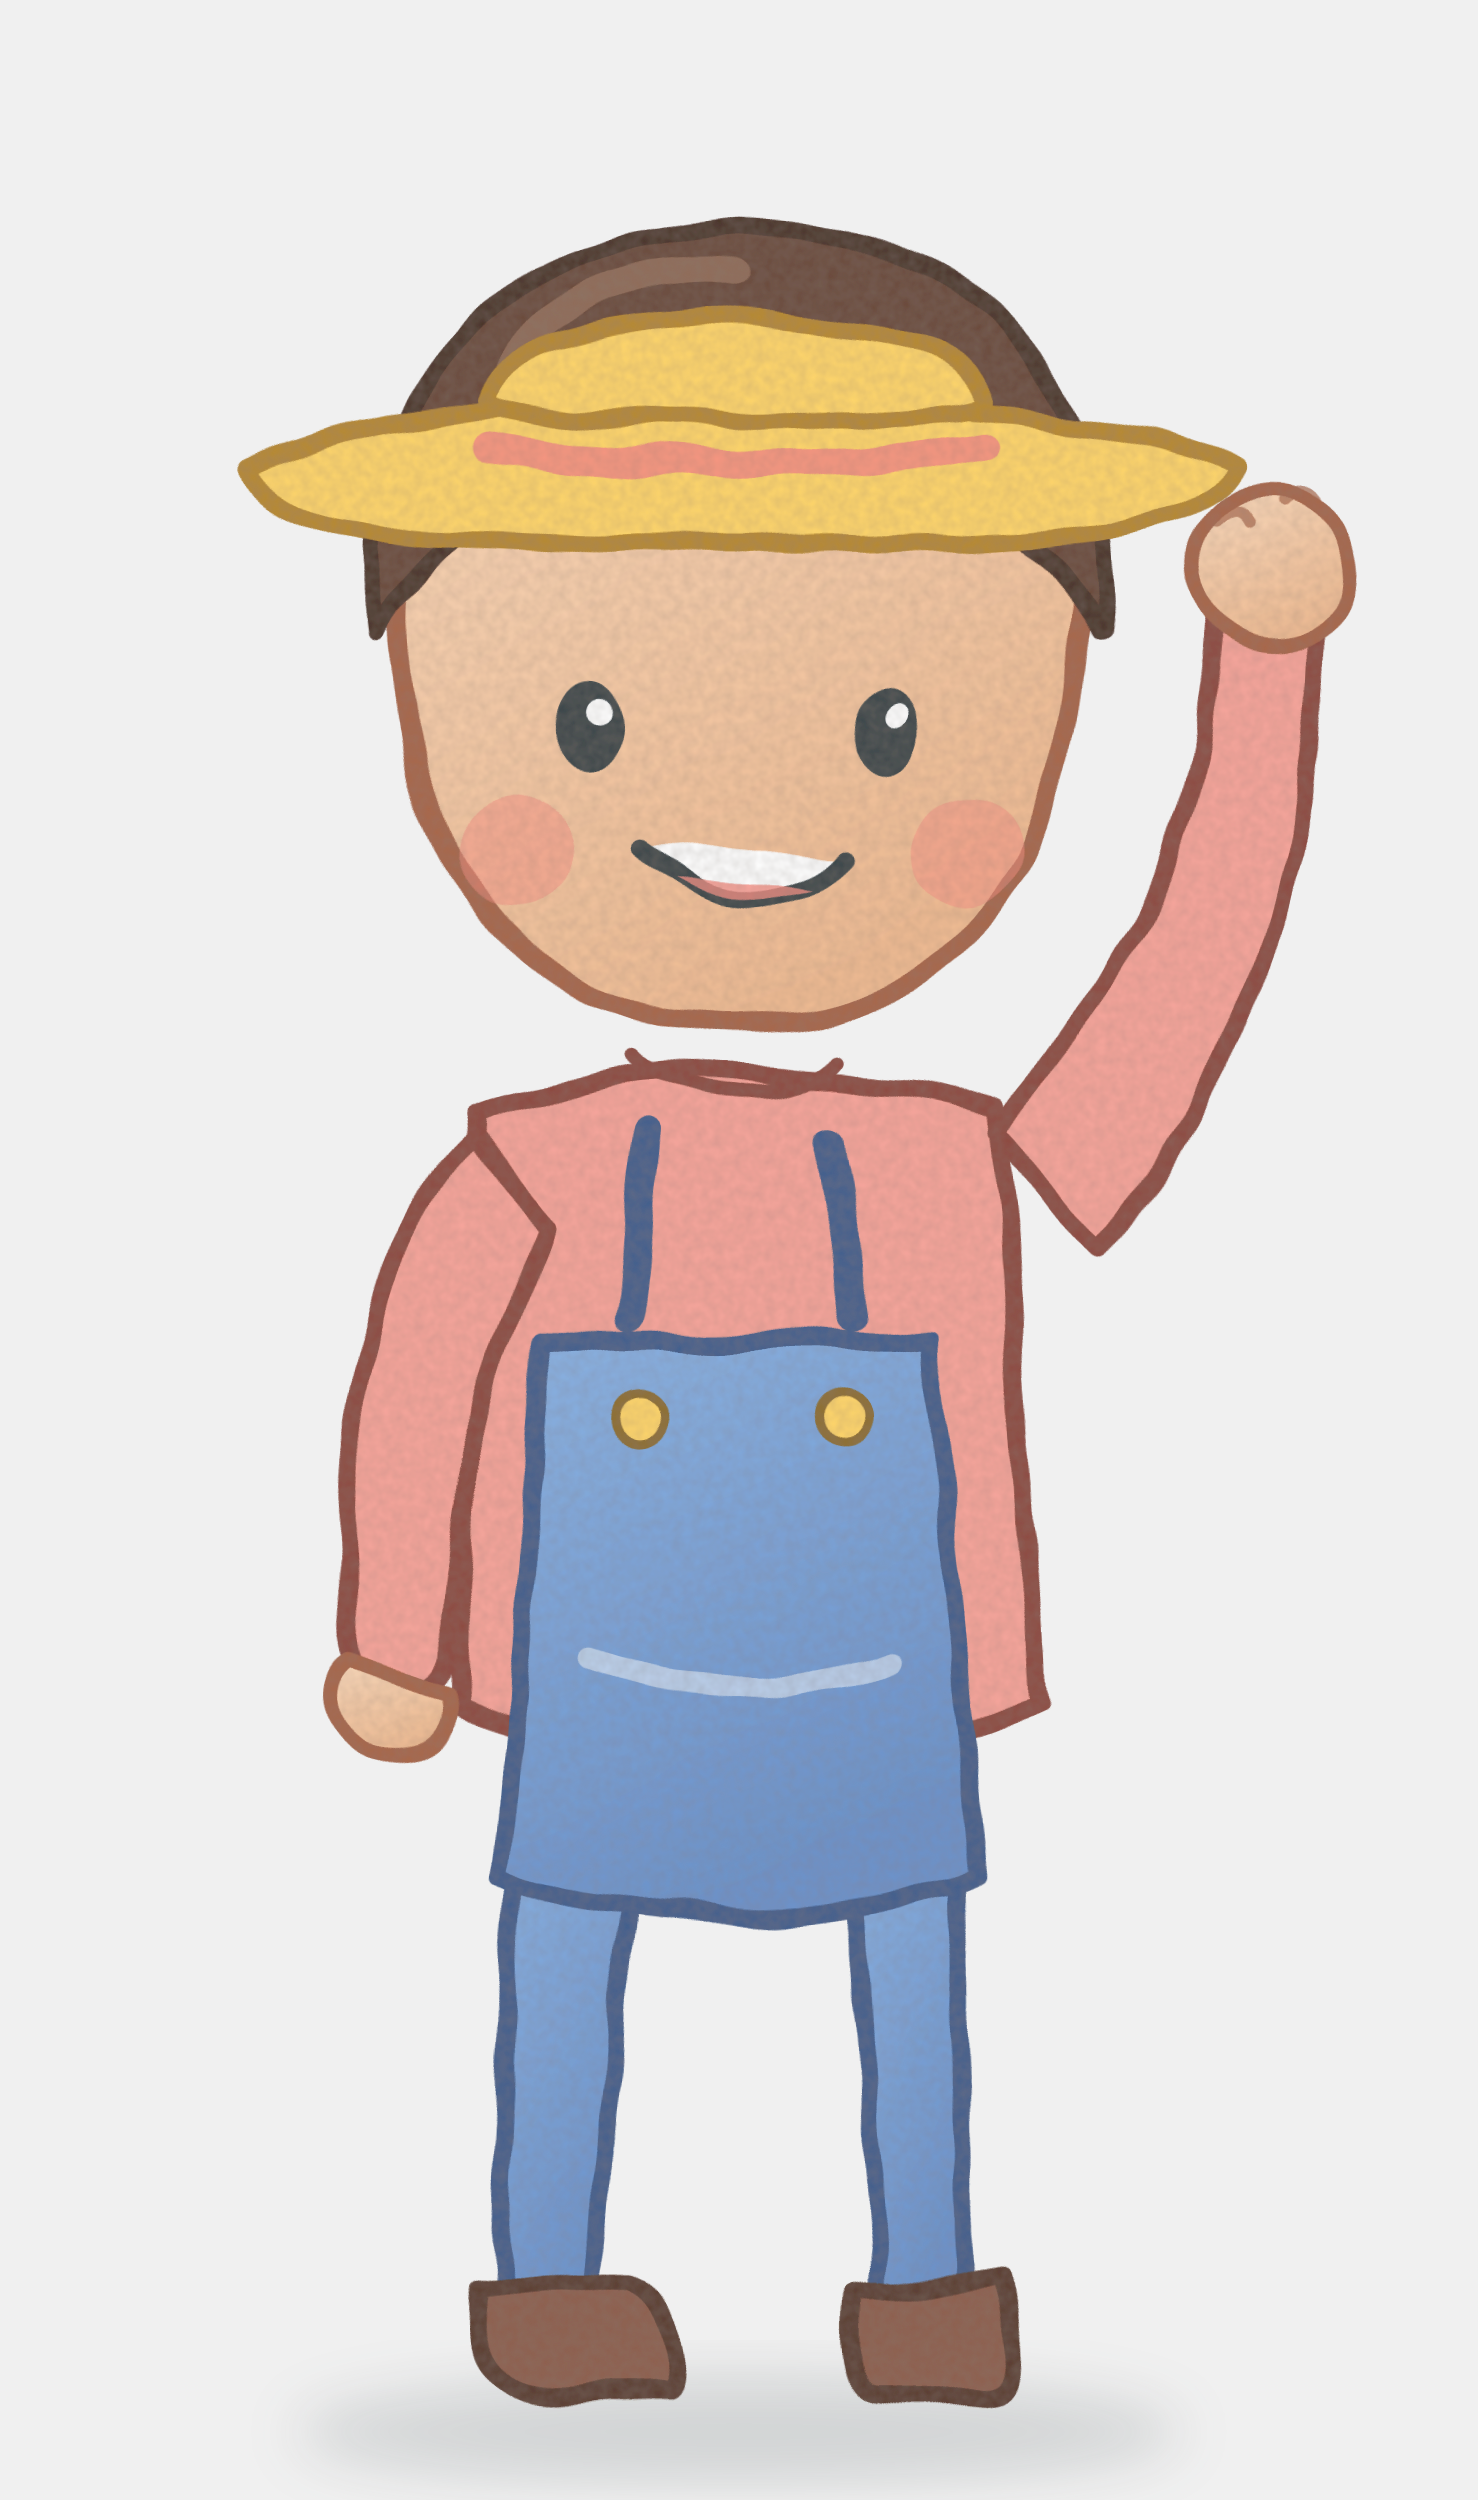
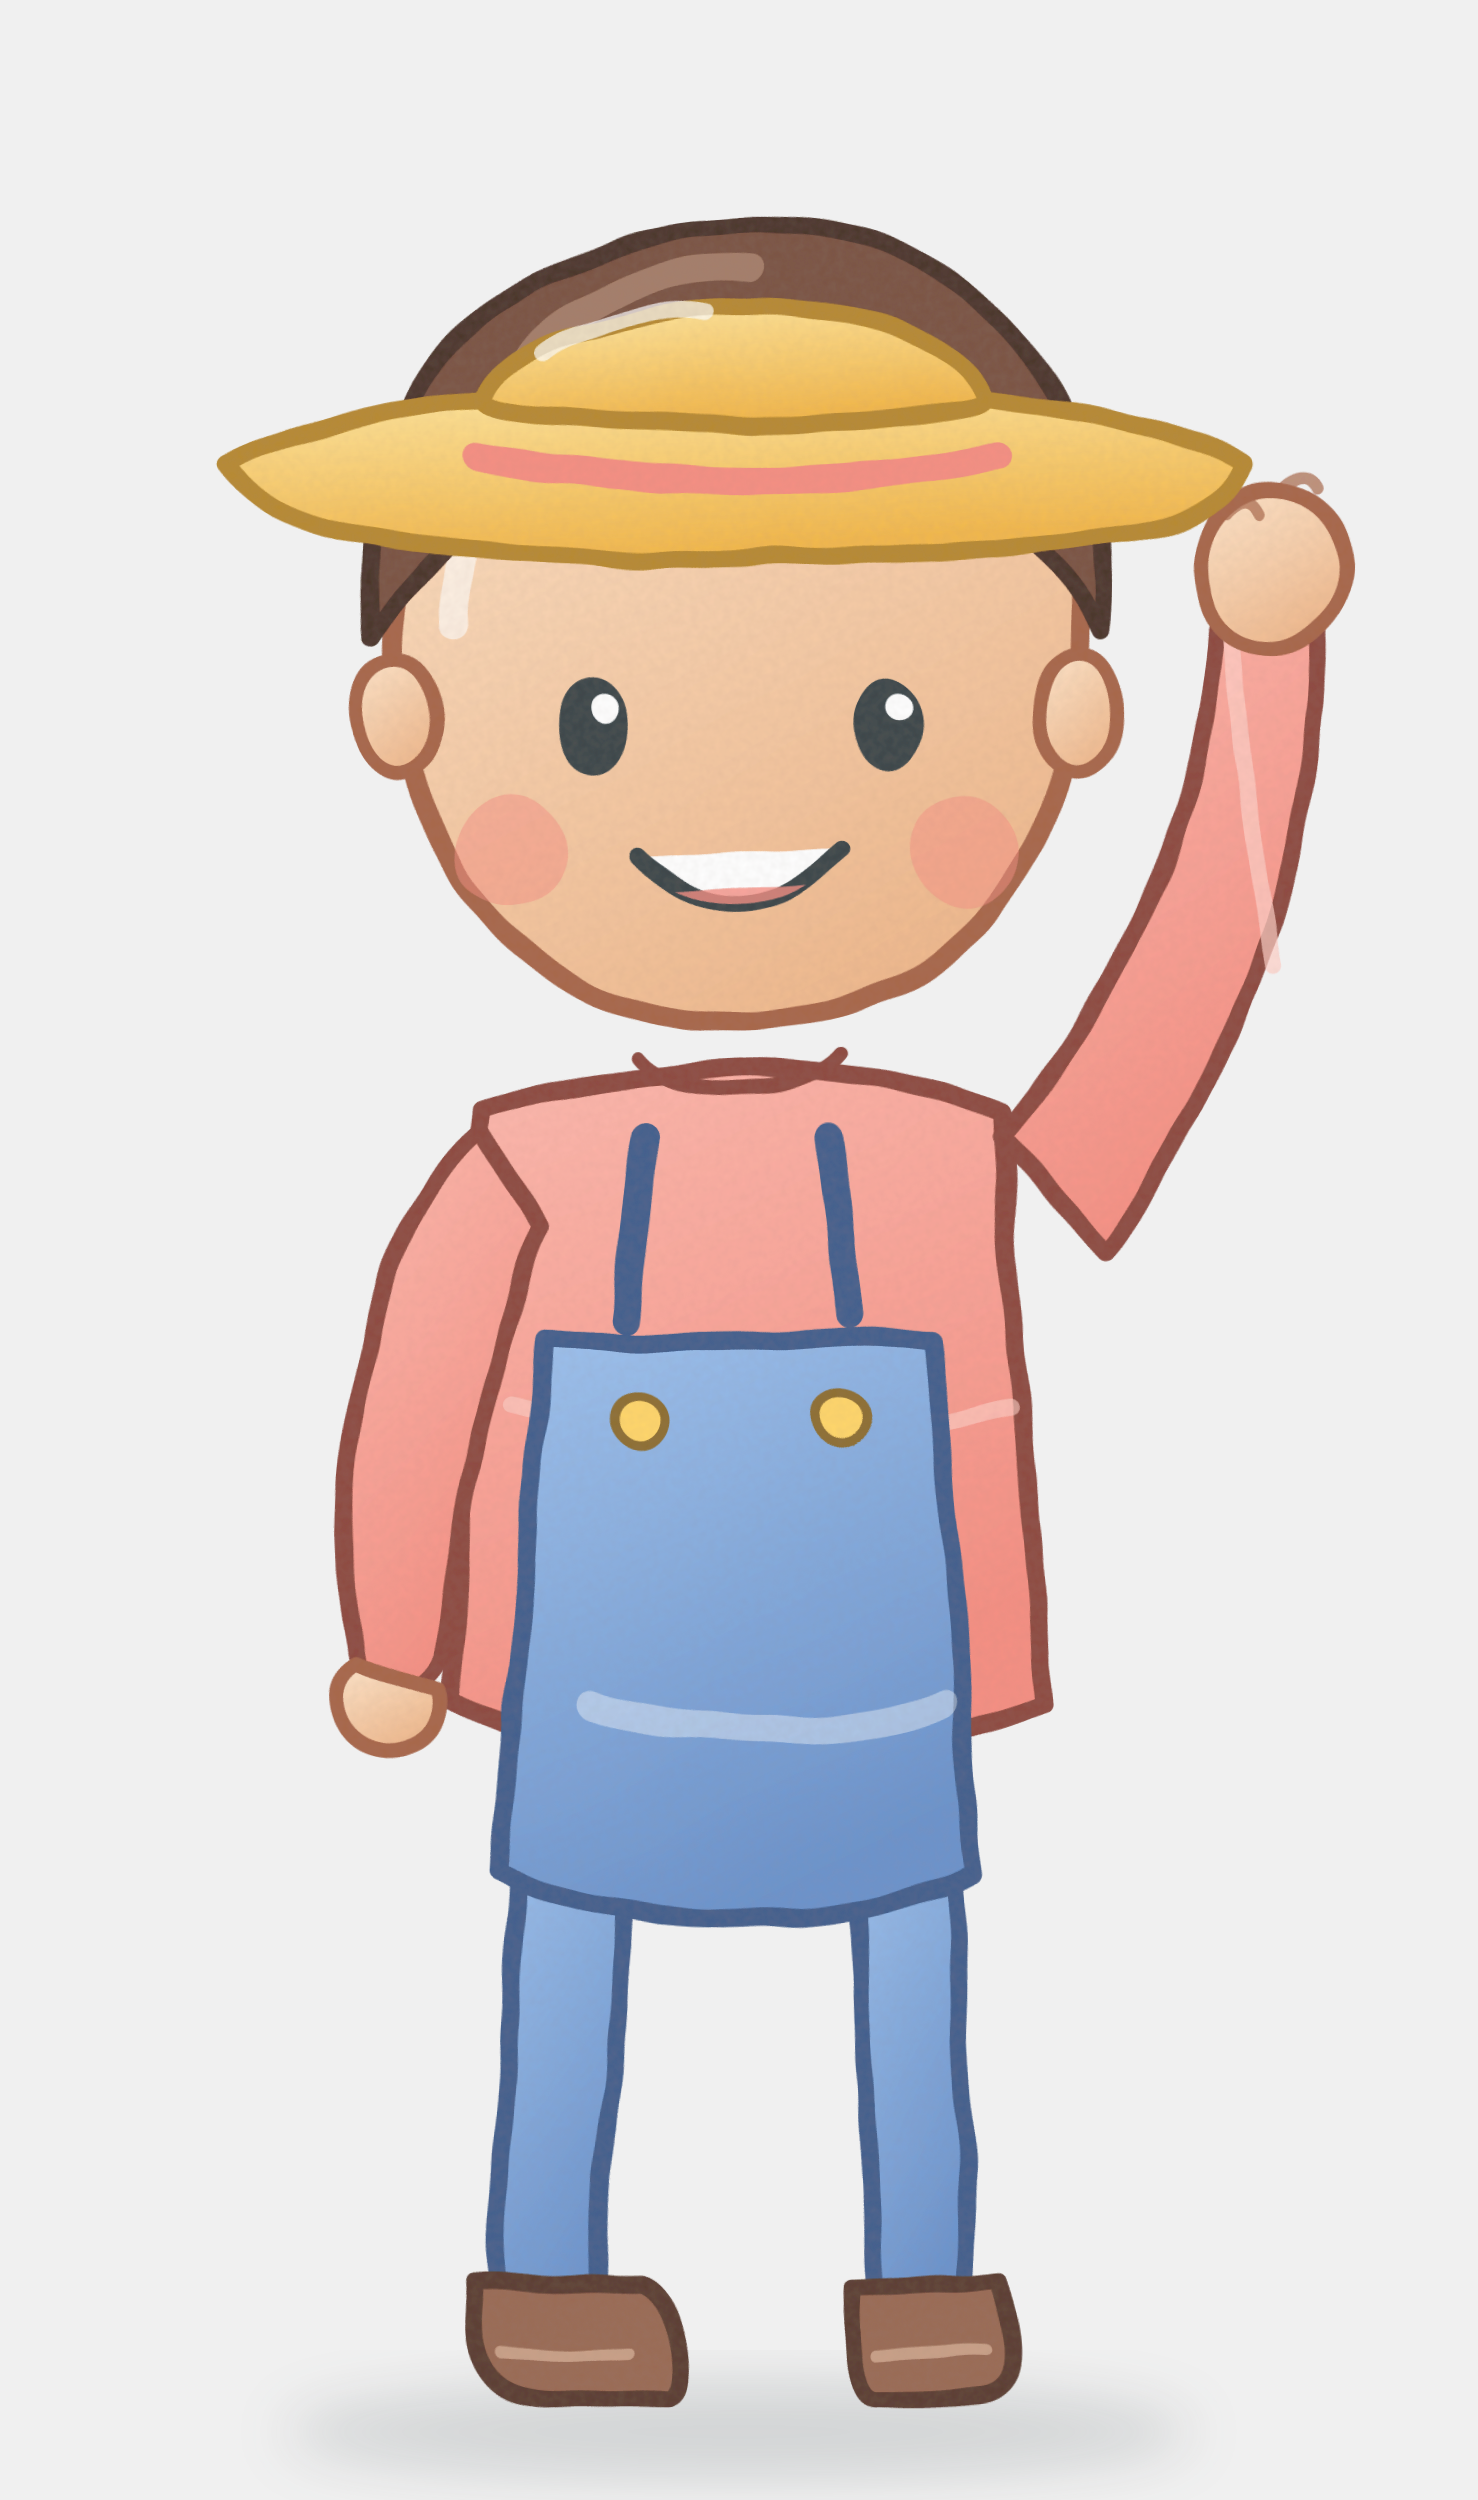
<svg xmlns="http://www.w3.org/2000/svg" viewBox="0 0 260 440" width="260" height="440">
  <defs>
-     <linearGradient id="skin" x1="0" y1="0" x2="0.5" y2="1">
-       <stop offset="0" stop-color="#FBDBBE" />
-       <stop offset="1" stop-color="#F0BC93" />
+     <linearGradient id="skin" x1="0.1" y1="0" x2="0.6" y2="1">
+       <stop offset="0" stop-color="#FDE3C8" />
+       <stop offset="1" stop-color="#EFB98E" />
    </linearGradient>
-     <linearGradient id="overall" x1="0" y1="0" x2="0.4" y2="1">
-       <stop offset="0" stop-color="#8AB3E4" />
+     <linearGradient id="overall" x1="0.1" y1="0" x2="0.5" y2="1">
+       <stop offset="0" stop-color="#9CC0EC" />
      <stop offset="1" stop-color="#6A93CC" />
    </linearGradient>
+     <linearGradient id="shirt" x1="0" y1="0" x2="0.4" y2="1">
+       <stop offset="0" stop-color="#FDB9AE" />
+       <stop offset="1" stop-color="#F58F83" />
+     </linearGradient>
+     <linearGradient id="hat" x1="0" y1="0" x2="0.3" y2="1">
+       <stop offset="0" stop-color="#FFE6A0" />
+       <stop offset="1" stop-color="#F2B84B" />
+     </linearGradient>
    <filter id="wc" x="-8%" y="-8%" width="116%" height="116%">
-       <feTurbulence type="fractalNoise" baseFrequency="0.03" numOctaves="3" seed="7" result="noise" />
-       <feDisplacementMap in="SourceGraphic" in2="noise" scale="6" xChannelSelector="R" yChannelSelector="G" result="warp" />
-       <feTurbulence type="fractalNoise" baseFrequency="0.55" numOctaves="2" seed="3" result="grain" />
-       <feColorMatrix in="grain" type="matrix" values="0 0 0 0 0.24  0 0 0 0 0.2  0 0 0 0 0.17  0 0 0 0.32 0" result="grainA" />
+       <feTurbulence type="fractalNoise" baseFrequency="0.03" numOctaves="3" seed="13" result="noise" />
+       <feDisplacementMap in="SourceGraphic" in2="noise" scale="4" xChannelSelector="R" yChannelSelector="G" result="warp" />
+       <feTurbulence type="fractalNoise" baseFrequency="0.7" numOctaves="2" seed="8" result="grain" />
+       <feColorMatrix in="grain" type="matrix" values="0 0 0 0 0.3  0 0 0 0 0.24  0 0 0 0 0.2  0 0 0 0.14 0" result="grainA" />
      <feComposite in="grainA" in2="warp" operator="in" result="grainIn" />
      <feMerge>
        <feMergeNode in="warp" />
        <feMergeNode in="grainIn" />
      </feMerge>
    </filter>
+     <filter id="blur1">
+       <feGaussianBlur stdDeviation="1.3" />
+     </filter>
    <filter id="soft" x="-30%" y="-30%" width="160%" height="160%">
      <feGaussianBlur stdDeviation="5" />
    </filter>
  </defs>
-   <ellipse cx="130" cy="428" rx="78" ry="10" fill="#38454A" opacity="0.16" filter="url(#soft)" />
+   <ellipse cx="130" cy="428" rx="80" ry="9" fill="#38454A" opacity="0.16" filter="url(#soft)" />
  <g filter="url(#wc)">
    <path d="M92 318 L88 404 C88 410 96 412 104 410 L112 318 Z" fill="url(#overall)" stroke="#3F5F8E" stroke-width="3" stroke-linejoin="round" />
    <path d="M150 318 L154 404 C154 410 162 412 170 410 L168 318 Z" fill="url(#overall)" stroke="#3F5F8E" stroke-width="3" stroke-linejoin="round" />
-     <path d="M84 402 C82 414 84 422 98 422 L118 422 C122 420 118 404 112 402 Z" fill="#8E5F4E" stroke="#5A3B2E" stroke-width="3" stroke-linejoin="round" />
-     <path d="M150 402 C150 404 148 422 154 422 L172 422 C180 422 180 414 176 402 Z" fill="#8E5F4E" stroke="#5A3B2E" stroke-width="3" stroke-linejoin="round" />
-     <path d="M84 196 C110 186 150 186 176 196 L184 300 C160 312 104 312 80 300 Z" fill="#F7A59B" stroke="#8E4A40" stroke-width="3.2" stroke-linejoin="round" />
+     <path d="M84 402 C82 414 84 422 98 422 L118 422 C122 420 118 404 112 402 Z" fill="#9A6A54" stroke="#5A3B2E" stroke-width="3" stroke-linejoin="round" />
+     <path d="M150 402 C150 404 148 422 154 422 L172 422 C180 422 180 414 176 402 Z" fill="#9A6A54" stroke="#5A3B2E" stroke-width="3" stroke-linejoin="round" />
+     <path d="M88 414 h22 M154 414 h20" stroke="#C9A088" stroke-width="2" stroke-linecap="round" />
+     <path d="M84 196 C110 186 150 186 176 196 L184 300 C160 312 104 312 80 300 Z" fill="url(#shirt)" stroke="#8E4A40" stroke-width="3.2" stroke-linejoin="round" />
+     <path d="M90 248 C120 256 146 256 178 248" fill="none" stroke="#FFD0C8" stroke-width="3" stroke-linecap="round" opacity="0.6" />
    <path d="M96 236 L164 236 L172 330 C150 340 110 340 88 330 Z" fill="url(#overall)" stroke="#3F5F8E" stroke-width="3.2" stroke-linejoin="round" />
+     <path d="M104 300 C124 306 146 306 166 300" fill="none" stroke="#FFFFFF" stroke-width="5" stroke-linecap="round" opacity="0.4" />
    <path d="M110 232 L114 200 M150 232 L146 200" stroke="#3F5F8E" stroke-width="5" stroke-linecap="round" />
    <circle cx="112" cy="250" r="4.5" fill="#FFD66B" stroke="#8E6E2E" stroke-width="1.6" />
    <circle cx="148" cy="250" r="4.5" fill="#FFD66B" stroke="#8E6E2E" stroke-width="1.6" />
-     <path d="M104 292 C120 298 140 298 156 292" fill="none" stroke="#FFFFFF" stroke-width="4" stroke-linecap="round" opacity="0.5" />
-     <path d="M84 200 C64 218 58 262 62 290 C64 300 76 300 78 292 C80 262 90 230 96 216 Z" fill="#F7A59B" stroke="#8E4A40" stroke-width="3" stroke-linejoin="round" />
+     <path d="M84 200 C64 218 58 262 62 290 C64 300 76 300 78 292 C80 262 90 230 96 216 Z" fill="url(#shirt)" stroke="#8E4A40" stroke-width="3" stroke-linejoin="round" />
    <path d="M62 292 C56 296 58 306 66 308 C74 310 80 304 78 298 Z" fill="url(#skin)" stroke="#A8664A" stroke-width="2.6" stroke-linejoin="round" />
-     <path d="M176 200 C198 176 212 140 214 110 C216 98 232 98 232 110 C232 146 220 186 194 220 Z" fill="#F7A59B" stroke="#8E4A40" stroke-width="3" stroke-linejoin="round" />
-     <circle cx="224" cy="100" r="14" fill="url(#skin)" stroke="#A8664A" stroke-width="2.6" />
-     <path d="M214 92 q4 -4 6 0 M226 88 q4 -4 6 0" stroke="#A8664A" stroke-width="2" fill="none" stroke-linecap="round" opacity="0.7" />
+     <path d="M176 200 C198 176 212 140 214 110 C216 98 232 98 232 110 C232 146 220 186 194 220 Z" fill="url(#shirt)" stroke="#8E4A40" stroke-width="3" stroke-linejoin="round" />
+     <path d="M216 104 C218 130 220 150 224 170" fill="none" stroke="#FFD0C8" stroke-width="3" stroke-linecap="round" opacity="0.7" />
+     <ellipse cx="224" cy="100" rx="13" ry="14" fill="url(#skin)" stroke="#A8664A" stroke-width="2.6" />
+     <path d="M216 90 q4 -4 6 0 M226 86 q4 -4 6 0" stroke="#A8664A" stroke-width="2" fill="none" stroke-linecap="round" opacity="0.7" />
    <path d="M70 118 C66 74 96 46 130 46 C166 46 194 74 190 118 C188 156 164 180 130 180 C96 180 72 156 70 118 Z" fill="url(#skin)" stroke="#A8664A" stroke-width="3.4" stroke-linejoin="round" />
-     <path d="M66 112 C60 66 92 40 132 40 C170 40 198 66 194 112 C184 92 168 84 150 80 C134 92 104 96 88 88 C78 96 70 104 66 112 Z" fill="#6B4A3A" stroke="#4A3026" stroke-width="3" stroke-linejoin="round" />
-     <path d="M90 66 C96 52 116 46 130 48" fill="none" stroke="#9A7460" stroke-width="5" stroke-linecap="round" opacity="0.8" />
-     <path d="M42 82 C60 74 84 70 130 70 C176 70 200 74 218 82 C212 92 194 96 130 96 C66 96 48 92 42 82 Z" fill="#FFD66B" stroke="#B88A2E" stroke-width="3" stroke-linejoin="round" />
-     <path d="M86 70 C92 52 168 52 174 70 C172 76 88 76 86 70 Z" fill="#FFD66B" stroke="#B88A2E" stroke-width="3" stroke-linejoin="round" />
-     <path d="M86 78 C120 84 150 84 174 78" fill="none" stroke="#F58F83" stroke-width="5" stroke-linecap="round" opacity="0.9" />
+     <path d="M80 110 C78 88 92 74 110 70" fill="none" stroke="#FFFFFF" stroke-width="5" stroke-linecap="round" opacity="0.6" />
+     <ellipse cx="70" cy="126" rx="7" ry="10" fill="url(#skin)" stroke="#A8664A" stroke-width="2.4" />
+     <ellipse cx="190" cy="126" rx="7" ry="10" fill="url(#skin)" stroke="#A8664A" stroke-width="2.4" />
+     <path d="M66 112 C60 66 92 40 132 40 C170 40 198 66 194 112 C184 92 168 84 150 80 C134 92 104 96 88 88 C78 96 70 104 66 112 Z" fill="#7A5242" stroke="#4A3026" stroke-width="3" stroke-linejoin="round" />
+     <path d="M92 66 C98 52 118 46 132 48" fill="none" stroke="#B08A74" stroke-width="5" stroke-linecap="round" opacity="0.8" />
+     <path d="M40 82 C58 72 84 68 130 68 C176 68 202 72 220 82 C212 94 194 98 130 98 C66 98 48 94 40 82 Z" fill="url(#hat)" stroke="#B88A2E" stroke-width="3" stroke-linejoin="round" />
+     <path d="M86 70 C92 50 168 50 174 70 C172 76 88 76 86 70 Z" fill="url(#hat)" stroke="#B88A2E" stroke-width="3" stroke-linejoin="round" />
+     <path d="M84 80 C120 86 150 86 176 80" fill="none" stroke="#F58F83" stroke-width="5" stroke-linecap="round" />
+     <path d="M96 62 C104 56 116 54 124 56" fill="none" stroke="#FFFFFF" stroke-width="3" stroke-linecap="round" opacity="0.7" />
    <ellipse cx="104" cy="128" rx="6" ry="8" fill="#38454A" />
    <ellipse cx="156" cy="128" rx="6" ry="8" fill="#38454A" />
-     <circle cx="106" cy="125" r="2.2" fill="#FFFFFF" />
-     <circle cx="158" cy="125" r="2.2" fill="#FFFFFF" />
+     <circle cx="106" cy="125" r="2.3" fill="#FFFFFF" />
+     <circle cx="158" cy="125" r="2.3" fill="#FFFFFF" />
    <circle cx="90" cy="150" r="10" fill="#F58F83" opacity="0.5" />
    <circle cx="170" cy="150" r="10" fill="#F58F83" opacity="0.5" />
    <path d="M112 150 Q130 168 148 150" fill="#FFFFFF" stroke="#38454A" stroke-width="3" stroke-linecap="round" stroke-linejoin="round" />
    <path d="M118 156 Q130 162 142 156" fill="#F58F83" opacity="0.8" />
    <path d="M112 186 C118 194 142 194 148 186" fill="none" stroke="#8E4A40" stroke-width="2.4" stroke-linecap="round" />
  </g>
</svg>
